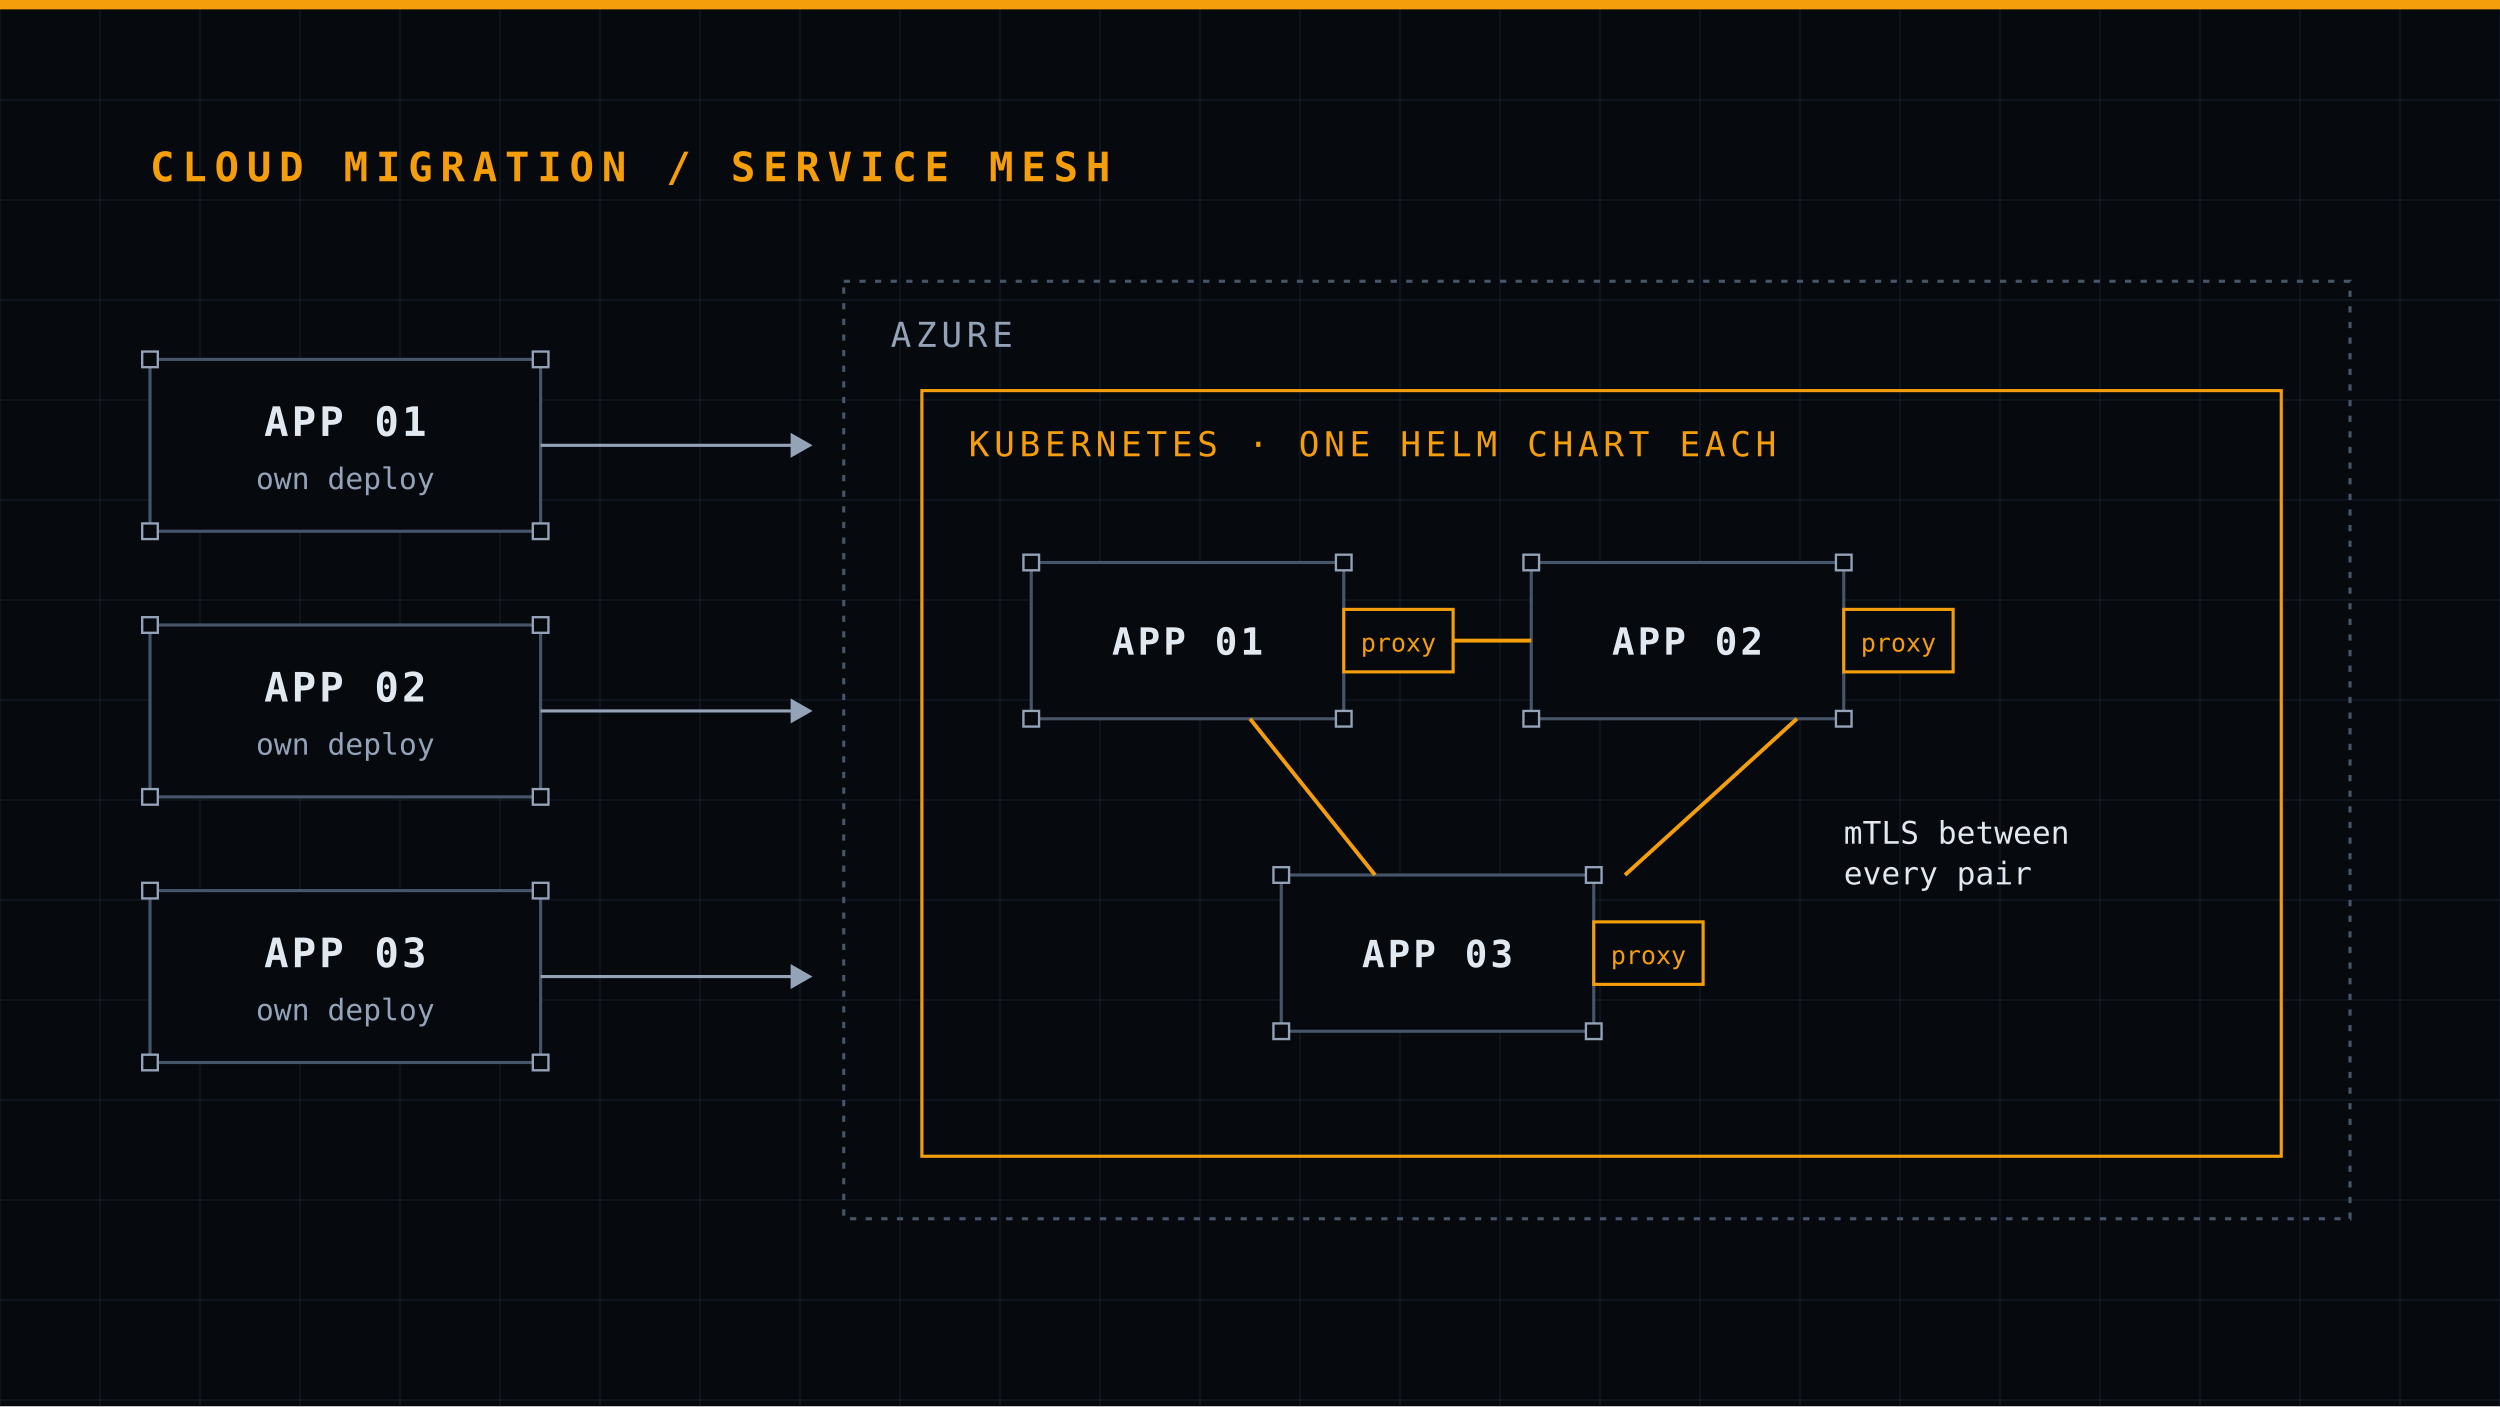
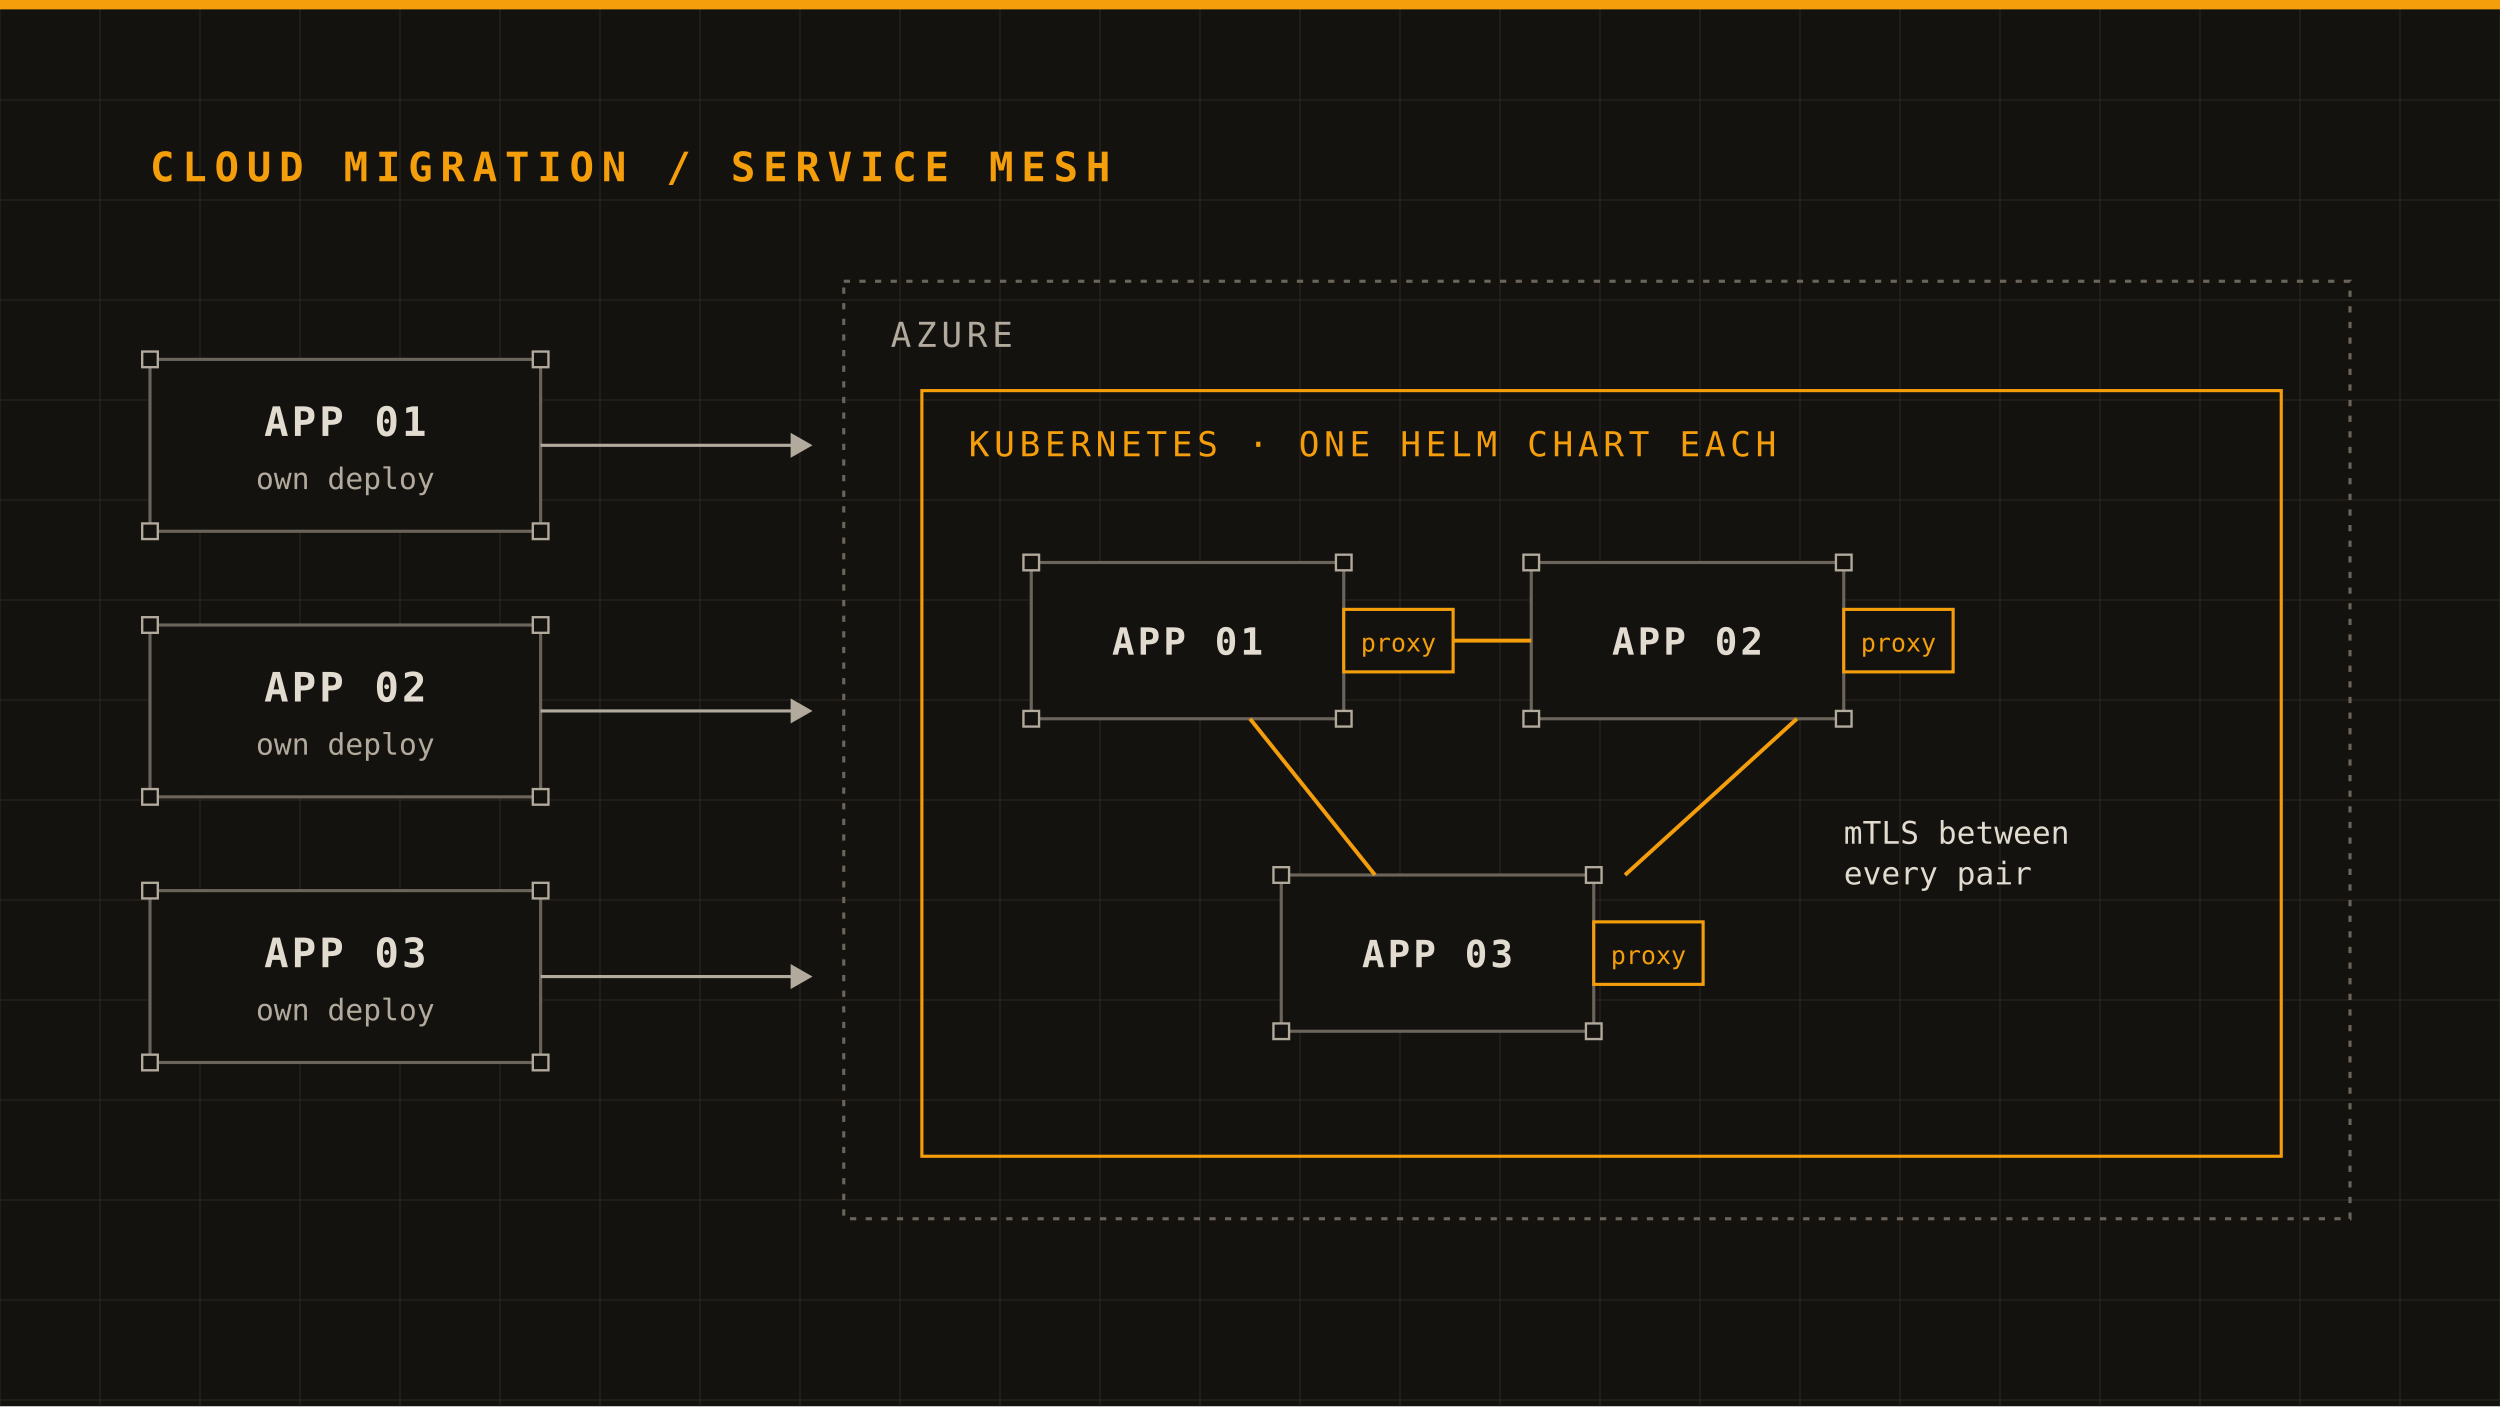
<svg xmlns="http://www.w3.org/2000/svg" viewBox="0 0 1600 900" width="1600" height="900" font-family="JetBrains Mono, ui-monospace, SFMono-Regular, Menlo, monospace">
-   <rect width="1600" height="900" fill="#06090e" />
-   <g stroke="#1e283b" stroke-opacity="0.45" stroke-width="1">
+   <rect width="1600" height="900" fill="#14120f" />
+   <g stroke="#36312b" stroke-opacity="0.45" stroke-width="1">
    <line x1="0" y1="0" x2="0" y2="900" />
    <line x1="64" y1="0" x2="64" y2="900" />
    <line x1="128" y1="0" x2="128" y2="900" />
    <line x1="192" y1="0" x2="192" y2="900" />
    <line x1="256" y1="0" x2="256" y2="900" />
    <line x1="320" y1="0" x2="320" y2="900" />
    <line x1="384" y1="0" x2="384" y2="900" />
    <line x1="448" y1="0" x2="448" y2="900" />
    <line x1="512" y1="0" x2="512" y2="900" />
    <line x1="576" y1="0" x2="576" y2="900" />
    <line x1="640" y1="0" x2="640" y2="900" />
    <line x1="704" y1="0" x2="704" y2="900" />
    <line x1="768" y1="0" x2="768" y2="900" />
    <line x1="832" y1="0" x2="832" y2="900" />
    <line x1="896" y1="0" x2="896" y2="900" />
    <line x1="960" y1="0" x2="960" y2="900" />
    <line x1="1024" y1="0" x2="1024" y2="900" />
    <line x1="1088" y1="0" x2="1088" y2="900" />
    <line x1="1152" y1="0" x2="1152" y2="900" />
    <line x1="1216" y1="0" x2="1216" y2="900" />
    <line x1="1280" y1="0" x2="1280" y2="900" />
    <line x1="1344" y1="0" x2="1344" y2="900" />
    <line x1="1408" y1="0" x2="1408" y2="900" />
    <line x1="1472" y1="0" x2="1472" y2="900" />
    <line x1="1536" y1="0" x2="1536" y2="900" />
    <line x1="1600" y1="0" x2="1600" y2="900" />
    <line x1="0" y1="0" x2="1600" y2="0" />
    <line x1="0" y1="64" x2="1600" y2="64" />
    <line x1="0" y1="128" x2="1600" y2="128" />
    <line x1="0" y1="192" x2="1600" y2="192" />
    <line x1="0" y1="256" x2="1600" y2="256" />
    <line x1="0" y1="320" x2="1600" y2="320" />
    <line x1="0" y1="384" x2="1600" y2="384" />
    <line x1="0" y1="448" x2="1600" y2="448" />
    <line x1="0" y1="512" x2="1600" y2="512" />
    <line x1="0" y1="576" x2="1600" y2="576" />
    <line x1="0" y1="640" x2="1600" y2="640" />
    <line x1="0" y1="704" x2="1600" y2="704" />
    <line x1="0" y1="768" x2="1600" y2="768" />
    <line x1="0" y1="832" x2="1600" y2="832" />
    <line x1="0" y1="896" x2="1600" y2="896" />
  </g>
  <rect x="0" y="0" width="1600" height="6" fill="#f59e0b" />
  <text x="96" y="116" fill="#f59e0b" font-size="26" letter-spacing="5" font-weight="600">CLOUD MIGRATION  /  SERVICE MESH</text>
-   <rect x="96" y="230" width="250" height="110" fill="#06090e" stroke="#475569" stroke-width="2" />
-   <rect x="91" y="225" width="10" height="10" fill="#06090e" stroke="#94a3b8" stroke-width="1.5" />
-   <rect x="341" y="225" width="10" height="10" fill="#06090e" stroke="#94a3b8" stroke-width="1.5" />
-   <rect x="91" y="335" width="10" height="10" fill="#06090e" stroke="#94a3b8" stroke-width="1.5" />
-   <rect x="341" y="335" width="10" height="10" fill="#06090e" stroke="#94a3b8" stroke-width="1.5" />
-   <text x="221.0" y="279.0" fill="#e2e8f0" font-size="26" font-weight="600" text-anchor="middle" letter-spacing="2">APP 01</text>
-   <text x="221.0" y="313.0" fill="#94a3b8" font-size="19" text-anchor="middle">own deploy</text>
-   <line x1="346" y1="285" x2="508" y2="285" stroke="#94a3b8" stroke-width="2" />
-   <path d="M506,277 L520,285 L506,293 Z" fill="#94a3b8" />
-   <rect x="96" y="400" width="250" height="110" fill="#06090e" stroke="#475569" stroke-width="2" />
-   <rect x="91" y="395" width="10" height="10" fill="#06090e" stroke="#94a3b8" stroke-width="1.5" />
-   <rect x="341" y="395" width="10" height="10" fill="#06090e" stroke="#94a3b8" stroke-width="1.5" />
-   <rect x="91" y="505" width="10" height="10" fill="#06090e" stroke="#94a3b8" stroke-width="1.5" />
-   <rect x="341" y="505" width="10" height="10" fill="#06090e" stroke="#94a3b8" stroke-width="1.5" />
-   <text x="221.0" y="449.0" fill="#e2e8f0" font-size="26" font-weight="600" text-anchor="middle" letter-spacing="2">APP 02</text>
-   <text x="221.0" y="483.0" fill="#94a3b8" font-size="19" text-anchor="middle">own deploy</text>
-   <line x1="346" y1="455" x2="508" y2="455" stroke="#94a3b8" stroke-width="2" />
-   <path d="M506,447 L520,455 L506,463 Z" fill="#94a3b8" />
-   <rect x="96" y="570" width="250" height="110" fill="#06090e" stroke="#475569" stroke-width="2" />
-   <rect x="91" y="565" width="10" height="10" fill="#06090e" stroke="#94a3b8" stroke-width="1.5" />
-   <rect x="341" y="565" width="10" height="10" fill="#06090e" stroke="#94a3b8" stroke-width="1.5" />
-   <rect x="91" y="675" width="10" height="10" fill="#06090e" stroke="#94a3b8" stroke-width="1.5" />
-   <rect x="341" y="675" width="10" height="10" fill="#06090e" stroke="#94a3b8" stroke-width="1.5" />
-   <text x="221.0" y="619.0" fill="#e2e8f0" font-size="26" font-weight="600" text-anchor="middle" letter-spacing="2">APP 03</text>
-   <text x="221.0" y="653.0" fill="#94a3b8" font-size="19" text-anchor="middle">own deploy</text>
-   <line x1="346" y1="625" x2="508" y2="625" stroke="#94a3b8" stroke-width="2" />
-   <path d="M506,617 L520,625 L506,633 Z" fill="#94a3b8" />
-   <rect x="540" y="180" width="964" height="600" fill="none" stroke="#475569" stroke-width="2" stroke-dasharray="4 6" />
-   <text x="570" y="222" fill="#94a3b8" font-size="22" letter-spacing="3">AZURE</text>
+   <rect x="96" y="230" width="250" height="110" fill="#14120f" stroke="#6b645b" stroke-width="2" />
+   <rect x="91" y="225" width="10" height="10" fill="#14120f" stroke="#b3aa9e" stroke-width="1.5" />
+   <rect x="341" y="225" width="10" height="10" fill="#14120f" stroke="#b3aa9e" stroke-width="1.5" />
+   <rect x="91" y="335" width="10" height="10" fill="#14120f" stroke="#b3aa9e" stroke-width="1.5" />
+   <rect x="341" y="335" width="10" height="10" fill="#14120f" stroke="#b3aa9e" stroke-width="1.5" />
+   <text x="221.0" y="279.0" fill="#e2dbd0" font-size="26" font-weight="600" text-anchor="middle" letter-spacing="2">APP 01</text>
+   <text x="221.0" y="313.0" fill="#b3aa9e" font-size="19" text-anchor="middle">own deploy</text>
+   <line x1="346" y1="285" x2="508" y2="285" stroke="#b3aa9e" stroke-width="2" />
+   <path d="M506,277 L520,285 L506,293 Z" fill="#b3aa9e" />
+   <rect x="96" y="400" width="250" height="110" fill="#14120f" stroke="#6b645b" stroke-width="2" />
+   <rect x="91" y="395" width="10" height="10" fill="#14120f" stroke="#b3aa9e" stroke-width="1.5" />
+   <rect x="341" y="395" width="10" height="10" fill="#14120f" stroke="#b3aa9e" stroke-width="1.5" />
+   <rect x="91" y="505" width="10" height="10" fill="#14120f" stroke="#b3aa9e" stroke-width="1.5" />
+   <rect x="341" y="505" width="10" height="10" fill="#14120f" stroke="#b3aa9e" stroke-width="1.5" />
+   <text x="221.0" y="449.0" fill="#e2dbd0" font-size="26" font-weight="600" text-anchor="middle" letter-spacing="2">APP 02</text>
+   <text x="221.0" y="483.0" fill="#b3aa9e" font-size="19" text-anchor="middle">own deploy</text>
+   <line x1="346" y1="455" x2="508" y2="455" stroke="#b3aa9e" stroke-width="2" />
+   <path d="M506,447 L520,455 L506,463 Z" fill="#b3aa9e" />
+   <rect x="96" y="570" width="250" height="110" fill="#14120f" stroke="#6b645b" stroke-width="2" />
+   <rect x="91" y="565" width="10" height="10" fill="#14120f" stroke="#b3aa9e" stroke-width="1.5" />
+   <rect x="341" y="565" width="10" height="10" fill="#14120f" stroke="#b3aa9e" stroke-width="1.5" />
+   <rect x="91" y="675" width="10" height="10" fill="#14120f" stroke="#b3aa9e" stroke-width="1.5" />
+   <rect x="341" y="675" width="10" height="10" fill="#14120f" stroke="#b3aa9e" stroke-width="1.5" />
+   <text x="221.0" y="619.0" fill="#e2dbd0" font-size="26" font-weight="600" text-anchor="middle" letter-spacing="2">APP 03</text>
+   <text x="221.0" y="653.0" fill="#b3aa9e" font-size="19" text-anchor="middle">own deploy</text>
+   <line x1="346" y1="625" x2="508" y2="625" stroke="#b3aa9e" stroke-width="2" />
+   <path d="M506,617 L520,625 L506,633 Z" fill="#b3aa9e" />
+   <rect x="540" y="180" width="964" height="600" fill="none" stroke="#6b645b" stroke-width="2" stroke-dasharray="4 6" />
+   <text x="570" y="222" fill="#b3aa9e" font-size="22" letter-spacing="3">AZURE</text>
  <rect x="590" y="250" width="870" height="490" fill="none" stroke="#f59e0b" stroke-width="2" />
  <text x="620" y="292" fill="#f59e0b" font-size="22" letter-spacing="3">KUBERNETES  ·  ONE HELM CHART EACH</text>
-   <rect x="660" y="360" width="200" height="100" fill="#06090e" stroke="#475569" stroke-width="2" />
-   <rect x="655" y="355" width="10" height="10" fill="#06090e" stroke="#94a3b8" stroke-width="1.5" />
-   <rect x="855" y="355" width="10" height="10" fill="#06090e" stroke="#94a3b8" stroke-width="1.5" />
-   <rect x="655" y="455" width="10" height="10" fill="#06090e" stroke="#94a3b8" stroke-width="1.5" />
-   <rect x="855" y="455" width="10" height="10" fill="#06090e" stroke="#94a3b8" stroke-width="1.5" />
-   <text x="760.0" y="419.0" fill="#e2e8f0" font-size="24" font-weight="600" text-anchor="middle" letter-spacing="2">APP 01</text>
-   <rect x="860" y="390" width="70" height="40" fill="#06090e" stroke="#f59e0b" stroke-width="2" />
+   <rect x="660" y="360" width="200" height="100" fill="#14120f" stroke="#6b645b" stroke-width="2" />
+   <rect x="655" y="355" width="10" height="10" fill="#14120f" stroke="#b3aa9e" stroke-width="1.5" />
+   <rect x="855" y="355" width="10" height="10" fill="#14120f" stroke="#b3aa9e" stroke-width="1.5" />
+   <rect x="655" y="455" width="10" height="10" fill="#14120f" stroke="#b3aa9e" stroke-width="1.5" />
+   <rect x="855" y="455" width="10" height="10" fill="#14120f" stroke="#b3aa9e" stroke-width="1.5" />
+   <text x="760.0" y="419.0" fill="#e2dbd0" font-size="24" font-weight="600" text-anchor="middle" letter-spacing="2">APP 01</text>
+   <rect x="860" y="390" width="70" height="40" fill="#14120f" stroke="#f59e0b" stroke-width="2" />
  <text x="895" y="417" fill="#f59e0b" font-size="16" text-anchor="middle">proxy</text>
-   <rect x="980" y="360" width="200" height="100" fill="#06090e" stroke="#475569" stroke-width="2" />
-   <rect x="975" y="355" width="10" height="10" fill="#06090e" stroke="#94a3b8" stroke-width="1.5" />
-   <rect x="1175" y="355" width="10" height="10" fill="#06090e" stroke="#94a3b8" stroke-width="1.5" />
-   <rect x="975" y="455" width="10" height="10" fill="#06090e" stroke="#94a3b8" stroke-width="1.5" />
-   <rect x="1175" y="455" width="10" height="10" fill="#06090e" stroke="#94a3b8" stroke-width="1.5" />
-   <text x="1080.0" y="419.0" fill="#e2e8f0" font-size="24" font-weight="600" text-anchor="middle" letter-spacing="2">APP 02</text>
-   <rect x="1180" y="390" width="70" height="40" fill="#06090e" stroke="#f59e0b" stroke-width="2" />
+   <rect x="980" y="360" width="200" height="100" fill="#14120f" stroke="#6b645b" stroke-width="2" />
+   <rect x="975" y="355" width="10" height="10" fill="#14120f" stroke="#b3aa9e" stroke-width="1.5" />
+   <rect x="1175" y="355" width="10" height="10" fill="#14120f" stroke="#b3aa9e" stroke-width="1.5" />
+   <rect x="975" y="455" width="10" height="10" fill="#14120f" stroke="#b3aa9e" stroke-width="1.5" />
+   <rect x="1175" y="455" width="10" height="10" fill="#14120f" stroke="#b3aa9e" stroke-width="1.5" />
+   <text x="1080.0" y="419.0" fill="#e2dbd0" font-size="24" font-weight="600" text-anchor="middle" letter-spacing="2">APP 02</text>
+   <rect x="1180" y="390" width="70" height="40" fill="#14120f" stroke="#f59e0b" stroke-width="2" />
  <text x="1215" y="417" fill="#f59e0b" font-size="16" text-anchor="middle">proxy</text>
-   <rect x="820" y="560" width="200" height="100" fill="#06090e" stroke="#475569" stroke-width="2" />
-   <rect x="815" y="555" width="10" height="10" fill="#06090e" stroke="#94a3b8" stroke-width="1.5" />
-   <rect x="1015" y="555" width="10" height="10" fill="#06090e" stroke="#94a3b8" stroke-width="1.5" />
-   <rect x="815" y="655" width="10" height="10" fill="#06090e" stroke="#94a3b8" stroke-width="1.5" />
-   <rect x="1015" y="655" width="10" height="10" fill="#06090e" stroke="#94a3b8" stroke-width="1.5" />
-   <text x="920.0" y="619.0" fill="#e2e8f0" font-size="24" font-weight="600" text-anchor="middle" letter-spacing="2">APP 03</text>
-   <rect x="1020" y="590" width="70" height="40" fill="#06090e" stroke="#f59e0b" stroke-width="2" />
+   <rect x="820" y="560" width="200" height="100" fill="#14120f" stroke="#6b645b" stroke-width="2" />
+   <rect x="815" y="555" width="10" height="10" fill="#14120f" stroke="#b3aa9e" stroke-width="1.5" />
+   <rect x="1015" y="555" width="10" height="10" fill="#14120f" stroke="#b3aa9e" stroke-width="1.5" />
+   <rect x="815" y="655" width="10" height="10" fill="#14120f" stroke="#b3aa9e" stroke-width="1.5" />
+   <rect x="1015" y="655" width="10" height="10" fill="#14120f" stroke="#b3aa9e" stroke-width="1.5" />
+   <text x="920.0" y="619.0" fill="#e2dbd0" font-size="24" font-weight="600" text-anchor="middle" letter-spacing="2">APP 03</text>
+   <rect x="1020" y="590" width="70" height="40" fill="#14120f" stroke="#f59e0b" stroke-width="2" />
  <text x="1055" y="617" fill="#f59e0b" font-size="16" text-anchor="middle">proxy</text>
  <line x1="930" y1="410" x2="980" y2="410" stroke="#f59e0b" stroke-width="2.5" />
  <line x1="1150" y1="460" x2="1040" y2="560" stroke="#f59e0b" stroke-width="2.5" />
  <line x1="800" y1="460" x2="880" y2="560" stroke="#f59e0b" stroke-width="2.5" />
-   <text x="1180" y="540" fill="#e2e8f0" font-size="20">mTLS between</text>
-   <text x="1180" y="566" fill="#e2e8f0" font-size="20">every pair</text>
+   <text x="1180" y="540" fill="#e2dbd0" font-size="20">mTLS between</text>
+   <text x="1180" y="566" fill="#e2dbd0" font-size="20">every pair</text>
</svg>
